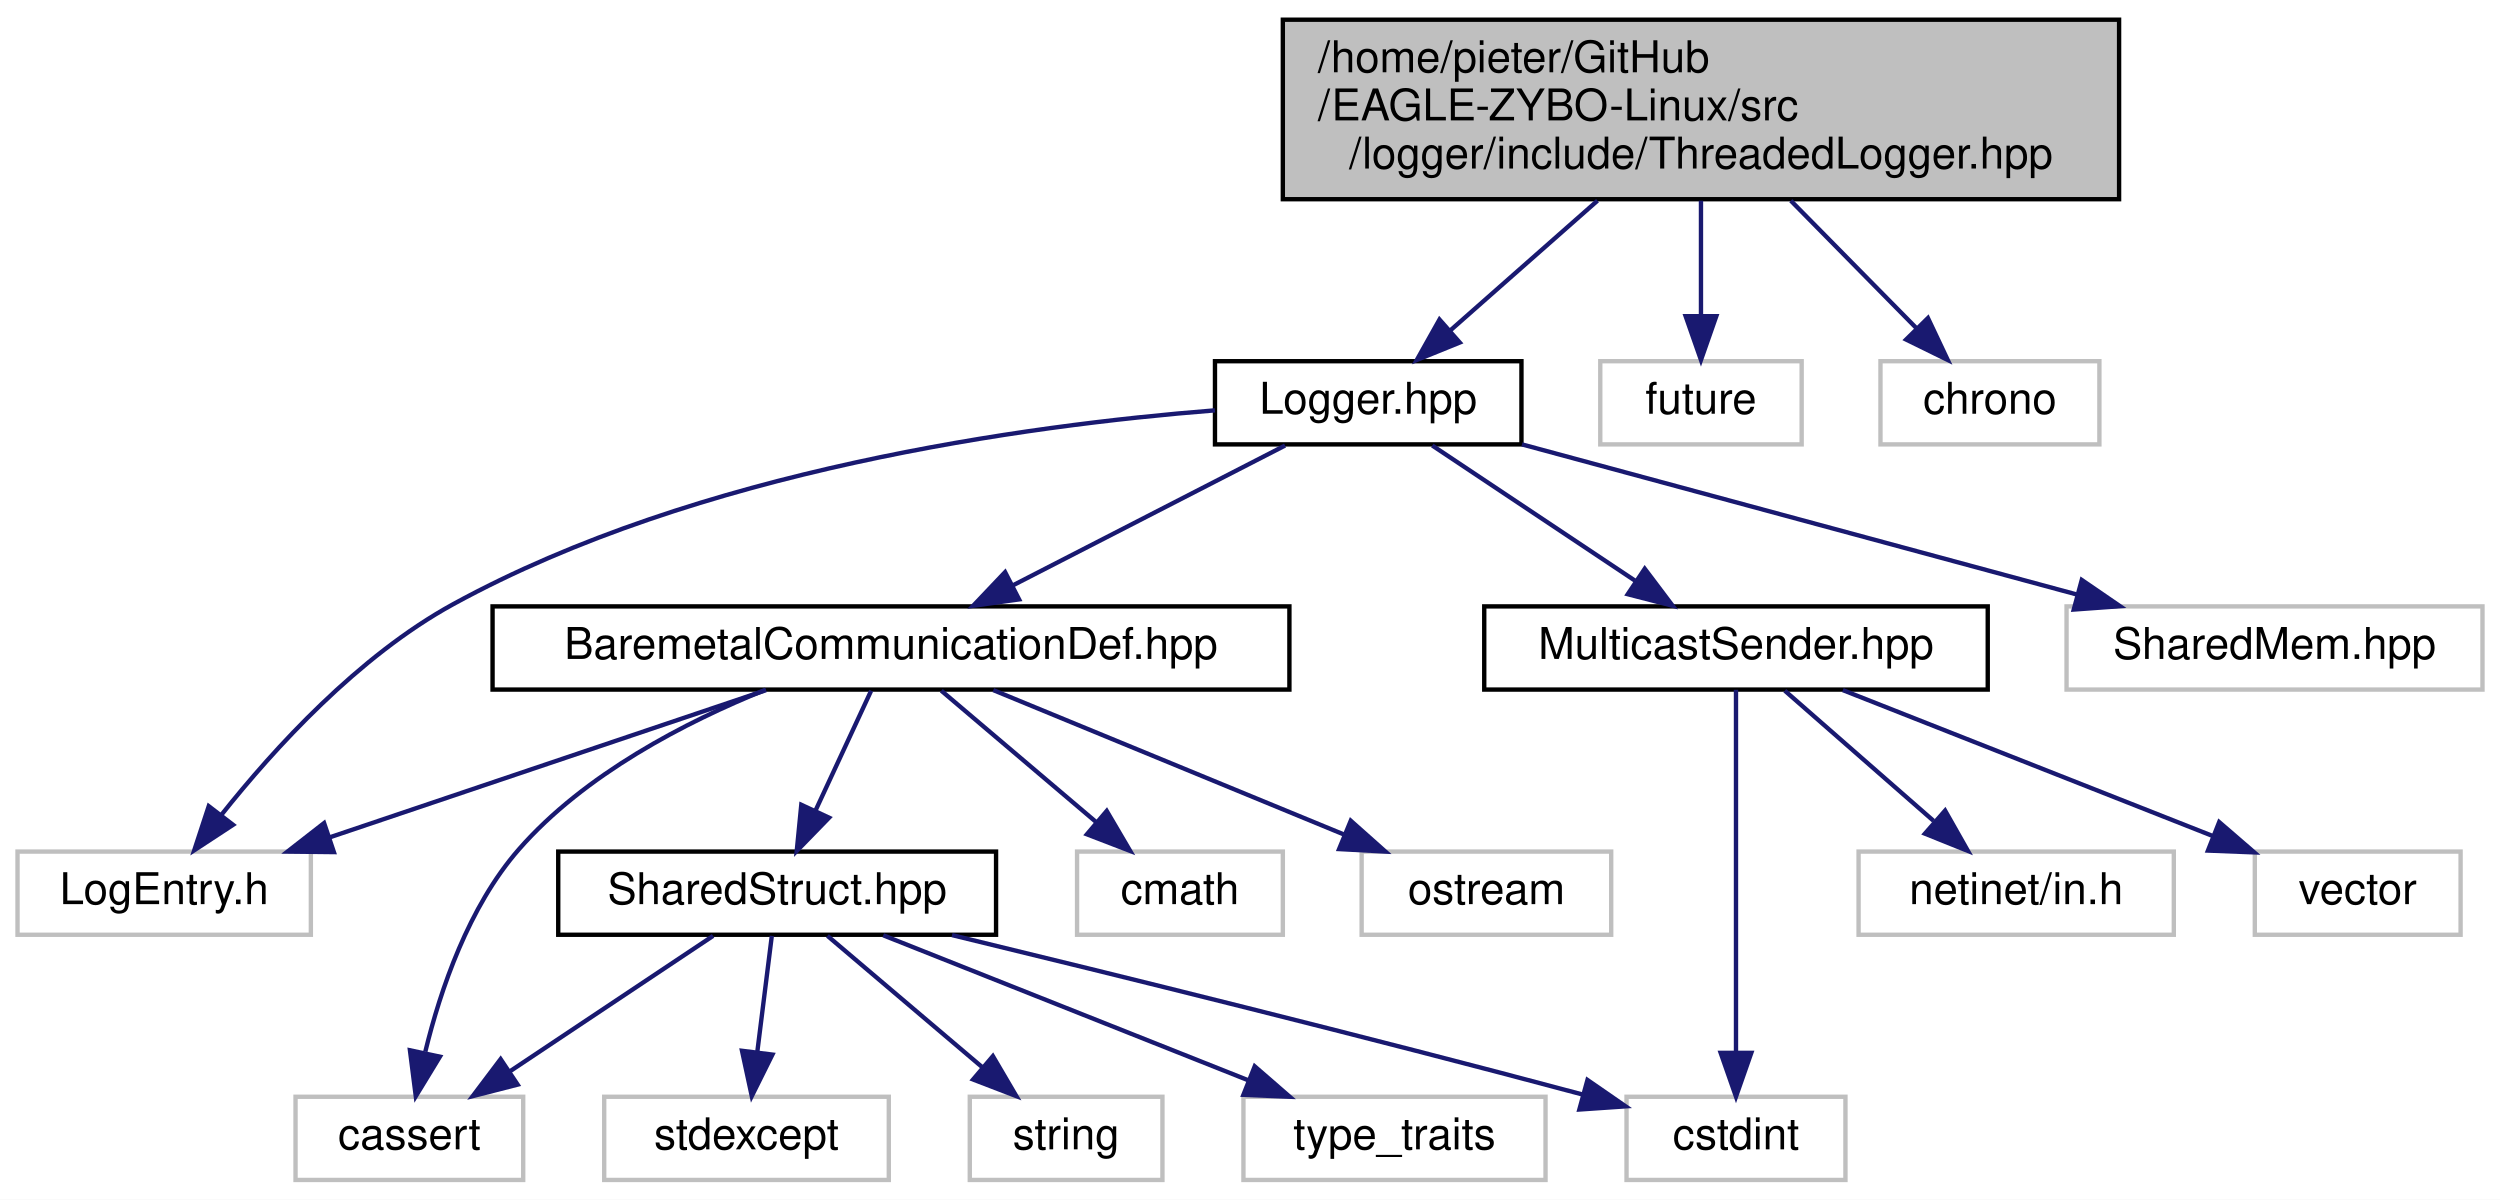
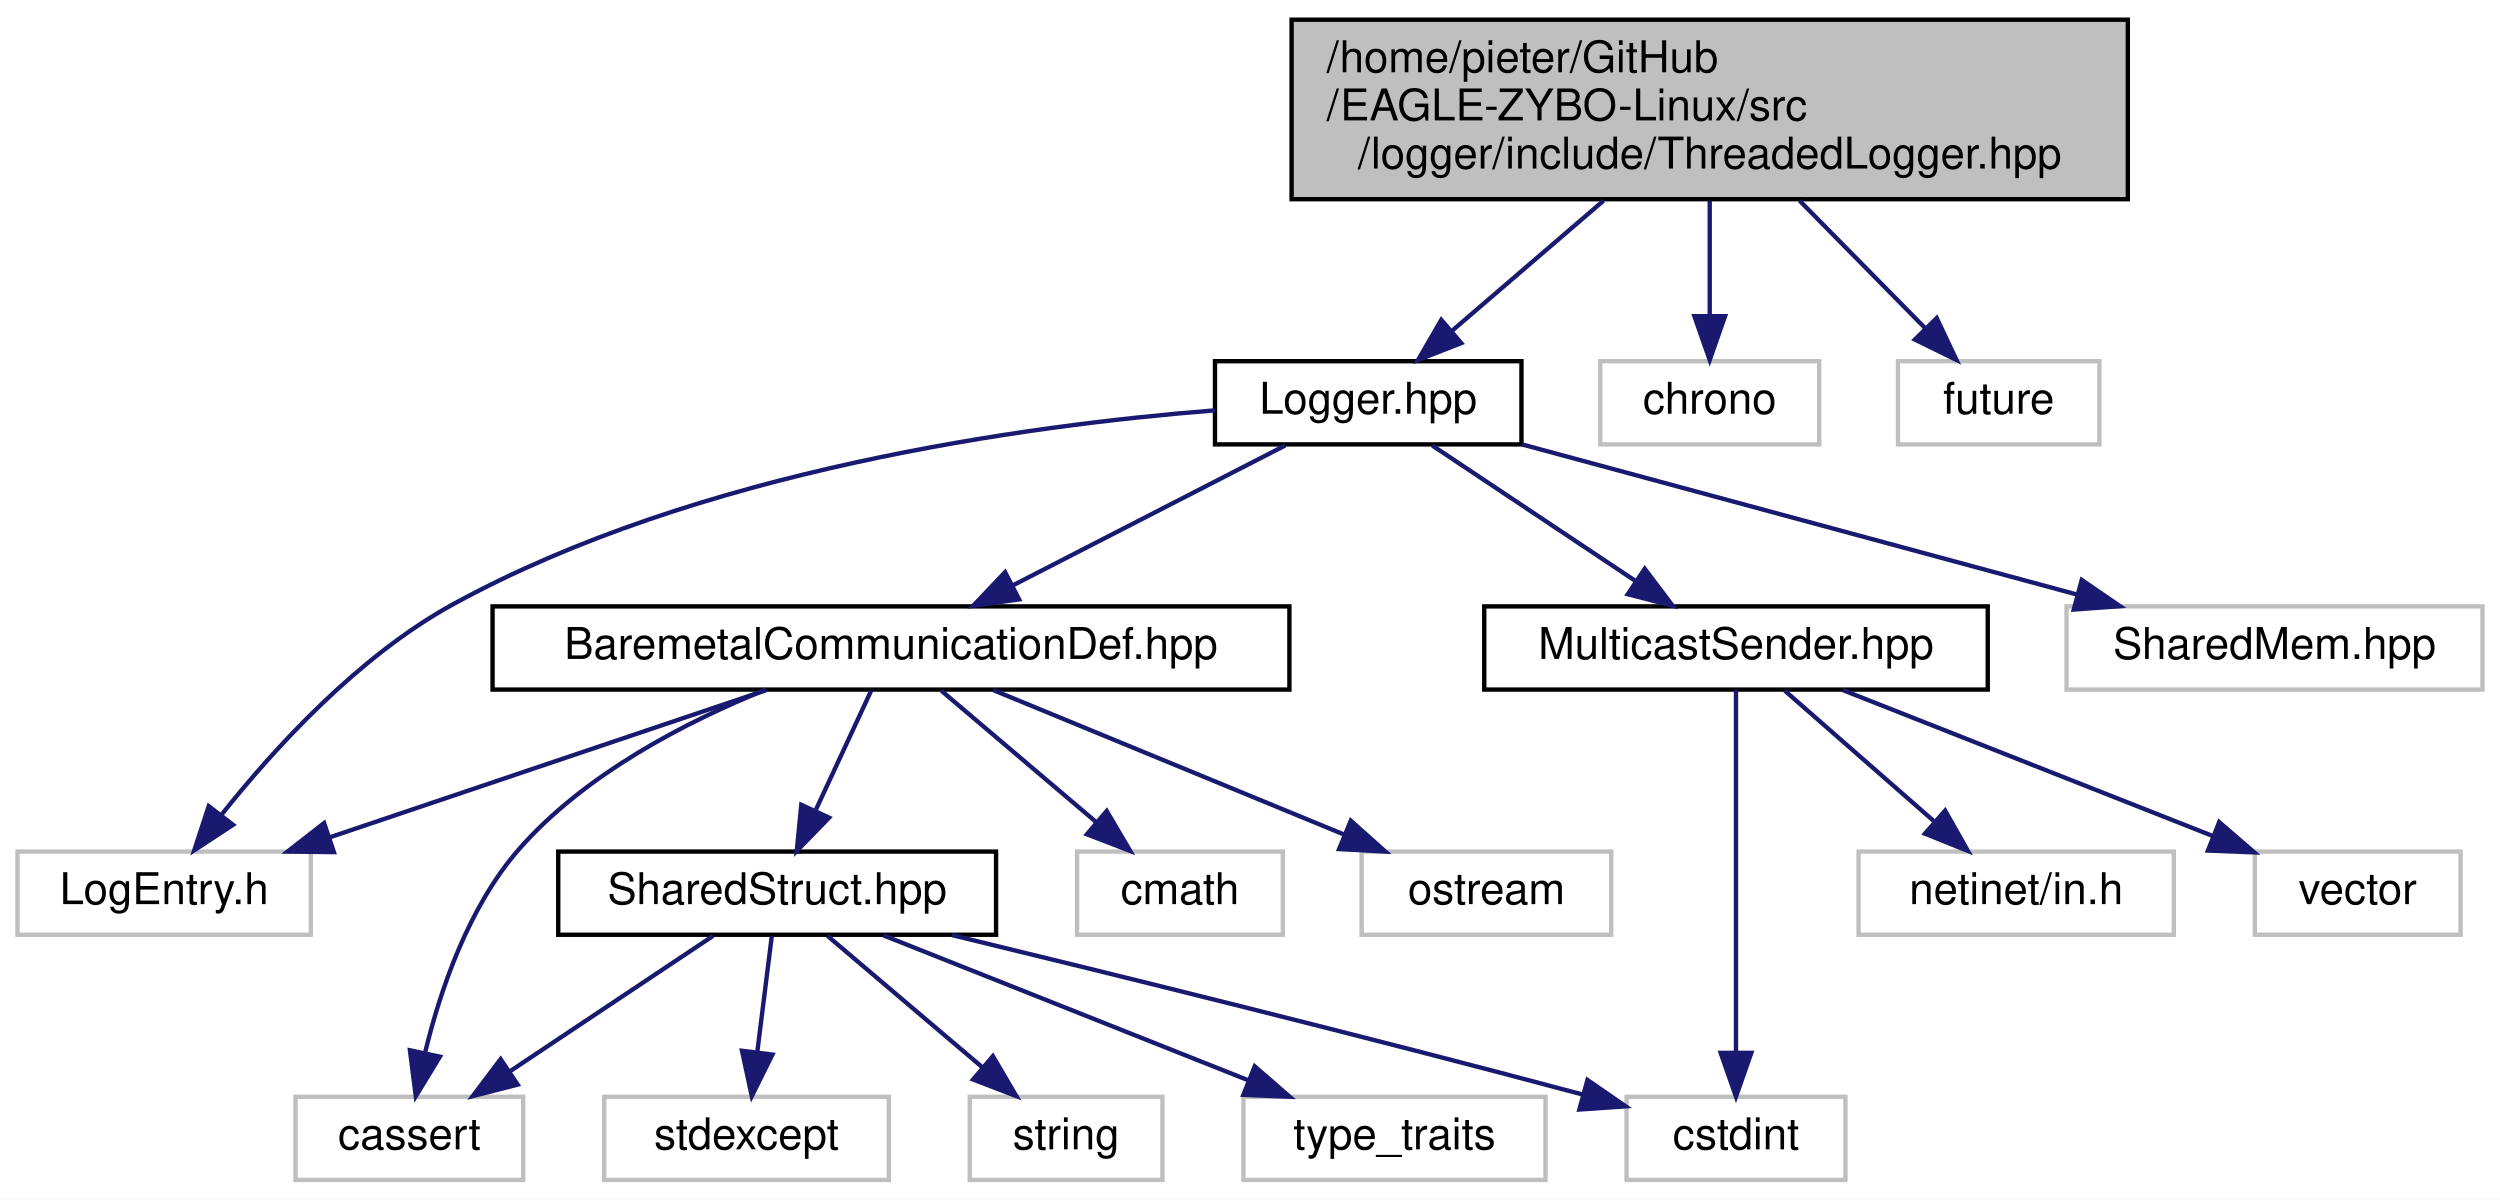
<svg xmlns="http://www.w3.org/2000/svg" xmlns:xlink="http://www.w3.org/1999/xlink" width="571pt" height="274pt" viewBox="0.00 0.00 571.00 274.00">
  <g id="graph0" class="graph" transform="scale(1 1) rotate(0) translate(4 270)">
    <polygon fill="#ffffff" stroke="transparent" points="-4,4 -4,-270 567,-270 567,4 -4,4" />
    <g id="node1" class="node">
      <g id="a_node1">
        <a xlink:title=" ">
-           <polygon fill="#bfbfbf" stroke="#000000" points="289,-224.5 289,-265.5 480,-265.5 480,-224.5 289,-224.5" />
-           <text text-anchor="start" x="297" y="-253.5" font-family="Helvetica,sans-Serif" font-size="10.00" fill="#000000">/home/pieter/GitHub</text>
-           <text text-anchor="start" x="297" y="-242.5" font-family="Helvetica,sans-Serif" font-size="10.00" fill="#000000">/EAGLE-ZYBO-Linux/src</text>
-           <text text-anchor="middle" x="384.5" y="-231.5" font-family="Helvetica,sans-Serif" font-size="10.00" fill="#000000">/logger/include/ThreadedLogger.hpp</text>
+           <polygon fill="#bfbfbf" stroke="#000000" points="291,-224.5 291,-265.5 482,-265.5 482,-224.5 291,-224.5" />
+           <text text-anchor="start" x="299" y="-253.5" font-family="Helvetica,sans-Serif" font-size="10.00" fill="#000000">/home/pieter/GitHub</text>
+           <text text-anchor="start" x="299" y="-242.5" font-family="Helvetica,sans-Serif" font-size="10.00" fill="#000000">/EAGLE-ZYBO-Linux/src</text>
+           <text text-anchor="middle" x="386.5" y="-231.5" font-family="Helvetica,sans-Serif" font-size="10.00" fill="#000000">/logger/include/ThreadedLogger.hpp</text>
        </a>
      </g>
    </g>
    <g id="node2" class="node">
      <g id="a_node2">
        <a xlink:href="Logger_8hpp.html" target="_top" xlink:title=" ">
          <polygon fill="#ffffff" stroke="#000000" points="273.5,-168.5 273.5,-187.5 343.5,-187.5 343.5,-168.5 273.5,-168.5" />
          <text text-anchor="middle" x="308.5" y="-175.5" font-family="Helvetica,sans-Serif" font-size="10.00" fill="#000000">Logger.hpp</text>
        </a>
      </g>
    </g>
    <g id="edge1" class="edge">
-       <path fill="none" stroke="#191970" d="M360.87,-224.168C350.005,-214.59 337.302,-203.391 327.128,-194.422" />
-       <polygon fill="#191970" stroke="#191970" points="329.41,-191.768 319.594,-187.78 324.781,-197.019 329.41,-191.768" />
+       <path fill="none" stroke="#191970" d="M362.248,-224.168C351.097,-214.59 338.06,-203.391 327.618,-194.422" />
+       <polygon fill="#191970" stroke="#191970" points="329.752,-191.641 319.886,-187.78 325.191,-196.951 329.752,-191.641" />
    </g>
    <g id="node17" class="node">
      <g id="a_node17">
        <a xlink:title=" ">
-           <polygon fill="#ffffff" stroke="#bfbfbf" points="361.5,-168.5 361.5,-187.5 407.5,-187.5 407.5,-168.5 361.5,-168.5" />
-           <text text-anchor="middle" x="384.5" y="-175.5" font-family="Helvetica,sans-Serif" font-size="10.00" fill="#000000">future</text>
+           <polygon fill="#ffffff" stroke="#bfbfbf" points="361.5,-168.5 361.5,-187.5 411.5,-187.5 411.5,-168.5 361.5,-168.5" />
+           <text text-anchor="middle" x="386.5" y="-175.5" font-family="Helvetica,sans-Serif" font-size="10.00" fill="#000000">chrono</text>
        </a>
      </g>
    </g>
    <g id="edge19" class="edge">
-       <path fill="none" stroke="#191970" d="M384.5,-224.168C384.5,-215.823 384.5,-206.247 384.5,-197.988" />
-       <polygon fill="#191970" stroke="#191970" points="388,-197.78 384.5,-187.78 381,-197.78 388,-197.78" />
+       <path fill="none" stroke="#191970" d="M386.5,-224.168C386.5,-215.823 386.5,-206.247 386.5,-197.988" />
+       <polygon fill="#191970" stroke="#191970" points="390,-197.78 386.5,-187.78 383,-197.78 390,-197.78" />
    </g>
    <g id="node18" class="node">
      <g id="a_node18">
        <a xlink:title=" ">
-           <polygon fill="#ffffff" stroke="#bfbfbf" points="425.5,-168.5 425.5,-187.5 475.5,-187.5 475.5,-168.5 425.5,-168.5" />
-           <text text-anchor="middle" x="450.5" y="-175.5" font-family="Helvetica,sans-Serif" font-size="10.00" fill="#000000">chrono</text>
+           <polygon fill="#ffffff" stroke="#bfbfbf" points="429.5,-168.5 429.5,-187.5 475.5,-187.5 475.5,-168.5 429.5,-168.5" />
+           <text text-anchor="middle" x="452.5" y="-175.5" font-family="Helvetica,sans-Serif" font-size="10.00" fill="#000000">future</text>
        </a>
      </g>
    </g>
    <g id="edge20" class="edge">
-       <path fill="none" stroke="#191970" d="M405.021,-224.168C414.269,-214.779 425.052,-203.834 433.796,-194.957" />
-       <polygon fill="#191970" stroke="#191970" points="436.341,-197.361 440.865,-187.78 431.354,-192.448 436.341,-197.361" />
+       <path fill="none" stroke="#191970" d="M407.021,-224.168C416.269,-214.779 427.052,-203.834 435.796,-194.957" />
+       <polygon fill="#191970" stroke="#191970" points="438.341,-197.361 442.865,-187.78 433.354,-192.448 438.341,-197.361" />
    </g>
    <g id="node3" class="node">
      <g id="a_node3">
        <a xlink:href="BaremetalCommunicationDef_8hpp.html" target="_top" xlink:title=" ">
          <polygon fill="#ffffff" stroke="#000000" points="108.5,-112.5 108.5,-131.5 290.5,-131.5 290.5,-112.5 108.5,-112.5" />
          <text text-anchor="middle" x="199.5" y="-119.5" font-family="Helvetica,sans-Serif" font-size="10.00" fill="#000000">BaremetalCommunicationDef.hpp</text>
        </a>
      </g>
    </g>
    <g id="edge2" class="edge">
      <path fill="none" stroke="#191970" d="M289.514,-168.245C272.321,-159.412 246.776,-146.289 227.287,-136.276" />
      <polygon fill="#191970" stroke="#191970" points="228.763,-133.099 218.269,-131.643 225.564,-139.326 228.763,-133.099" />
    </g>
    <g id="node4" class="node">
      <g id="a_node4">
        <a xlink:title=" ">
          <polygon fill="#ffffff" stroke="#bfbfbf" points="0,-56.5 0,-75.5 67,-75.5 67,-56.5 0,-56.5" />
          <text text-anchor="middle" x="33.5" y="-63.5" font-family="Helvetica,sans-Serif" font-size="10.00" fill="#000000">LogEntry.h</text>
        </a>
      </g>
    </g>
    <g id="edge13" class="edge">
      <path fill="none" stroke="#191970" d="M273.486,-176.277C230.192,-172.849 155.386,-162.605 99.5,-132 77.876,-120.158 58.644,-99.081 46.598,-83.928" />
      <polygon fill="#191970" stroke="#191970" points="49.233,-81.613 40.372,-75.805 43.677,-85.871 49.233,-81.613" />
    </g>
    <g id="node13" class="node">
      <g id="a_node13">
        <a xlink:href="MulticastSender_8hpp.html" target="_top" xlink:title=" ">
          <polygon fill="#ffffff" stroke="#000000" points="335,-112.5 335,-131.5 450,-131.5 450,-112.5 335,-112.5" />
          <text text-anchor="middle" x="392.5" y="-119.5" font-family="Helvetica,sans-Serif" font-size="10.00" fill="#000000">MulticastSender.hpp</text>
        </a>
      </g>
    </g>
    <g id="edge14" class="edge">
      <path fill="none" stroke="#191970" d="M323.132,-168.245C335.899,-159.734 354.644,-147.238 369.43,-137.38" />
      <polygon fill="#191970" stroke="#191970" points="371.657,-140.102 378.036,-131.643 367.774,-134.278 371.657,-140.102" />
    </g>
    <g id="node16" class="node">
      <g id="a_node16">
        <a xlink:title=" ">
          <polygon fill="#ffffff" stroke="#bfbfbf" points="468,-112.5 468,-131.5 563,-131.5 563,-112.5 468,-112.5" />
          <text text-anchor="middle" x="515.5" y="-119.5" font-family="Helvetica,sans-Serif" font-size="10.00" fill="#000000">SharedMem.hpp</text>
        </a>
      </g>
    </g>
    <g id="edge18" class="edge">
      <path fill="none" stroke="#191970" d="M343.615,-168.5C378.557,-159.047 432.322,-144.502 470.404,-134.2" />
      <polygon fill="#191970" stroke="#191970" points="471.474,-137.536 480.213,-131.546 469.646,-130.779 471.474,-137.536" />
    </g>
    <g id="edge3" class="edge">
      <path fill="none" stroke="#191970" d="M170.964,-112.373C143.48,-103.102 101.731,-89.018 71.455,-78.804" />
      <polygon fill="#191970" stroke="#191970" points="72.258,-75.381 61.664,-75.501 70.021,-82.014 72.258,-75.381" />
    </g>
    <g id="node5" class="node">
      <g id="a_node5">
        <a xlink:href="SharedStruct_8hpp.html" target="_top" xlink:title=" ">
          <polygon fill="#ffffff" stroke="#000000" points="123.5,-56.5 123.5,-75.5 223.5,-75.5 223.5,-56.5 123.5,-56.5" />
          <text text-anchor="middle" x="173.5" y="-63.5" font-family="Helvetica,sans-Serif" font-size="10.00" fill="#000000">SharedStruct.hpp</text>
        </a>
      </g>
    </g>
    <g id="edge4" class="edge">
      <path fill="none" stroke="#191970" d="M194.971,-112.246C191.467,-104.697 186.507,-94.016 182.238,-84.82" />
      <polygon fill="#191970" stroke="#191970" points="185.363,-83.239 177.977,-75.643 179.014,-86.187 185.363,-83.239" />
    </g>
    <g id="node6" class="node">
      <g id="a_node6">
        <a xlink:title=" ">
          <polygon fill="#ffffff" stroke="#bfbfbf" points="63.5,-.5 63.5,-19.5 115.5,-19.5 115.5,-.5 63.5,-.5" />
          <text text-anchor="middle" x="89.5" y="-7.5" font-family="Helvetica,sans-Serif" font-size="10.00" fill="#000000">cassert</text>
        </a>
      </g>
    </g>
    <g id="edge10" class="edge">
      <path fill="none" stroke="#191970" d="M170.88,-112.478C152.571,-105.088 129.52,-93.18 114.5,-76 103.046,-62.898 96.606,-44.019 93.142,-29.806" />
      <polygon fill="#191970" stroke="#191970" points="96.475,-28.655 90.964,-19.607 89.63,-30.117 96.475,-28.655" />
    </g>
    <g id="node11" class="node">
      <g id="a_node11">
        <a xlink:title=" ">
          <polygon fill="#ffffff" stroke="#bfbfbf" points="242,-56.5 242,-75.5 289,-75.5 289,-56.5 242,-56.5" />
          <text text-anchor="middle" x="265.5" y="-63.5" font-family="Helvetica,sans-Serif" font-size="10.00" fill="#000000">cmath</text>
        </a>
      </g>
    </g>
    <g id="edge11" class="edge">
      <path fill="none" stroke="#191970" d="M210.996,-112.246C220.744,-103.975 234.926,-91.942 246.38,-82.223" />
      <polygon fill="#191970" stroke="#191970" points="248.775,-84.781 254.135,-75.643 244.246,-79.444 248.775,-84.781" />
    </g>
    <g id="node12" class="node">
      <g id="a_node12">
        <a xlink:title=" ">
          <polygon fill="#ffffff" stroke="#bfbfbf" points="307,-56.5 307,-75.5 364,-75.5 364,-56.5 307,-56.5" />
          <text text-anchor="middle" x="335.5" y="-63.5" font-family="Helvetica,sans-Serif" font-size="10.00" fill="#000000">ostream</text>
        </a>
      </g>
    </g>
    <g id="edge12" class="edge">
      <path fill="none" stroke="#191970" d="M222.879,-112.373C245.005,-103.263 278.413,-89.506 303.102,-79.34" />
      <polygon fill="#191970" stroke="#191970" points="304.512,-82.545 312.426,-75.501 301.846,-76.072 304.512,-82.545" />
    </g>
    <g id="edge5" class="edge">
      <path fill="none" stroke="#191970" d="M158.868,-56.245C146.101,-47.734 127.356,-35.237 112.57,-25.38" />
      <polygon fill="#191970" stroke="#191970" points="114.226,-22.277 103.964,-19.643 110.343,-28.102 114.226,-22.277" />
    </g>
    <g id="node7" class="node">
      <g id="a_node7">
        <a xlink:title=" ">
          <polygon fill="#ffffff" stroke="#bfbfbf" points="367.5,-.5 367.5,-19.5 417.5,-19.5 417.5,-.5 367.5,-.5" />
          <text text-anchor="middle" x="392.5" y="-7.5" font-family="Helvetica,sans-Serif" font-size="10.00" fill="#000000">cstdint</text>
        </a>
      </g>
    </g>
    <g id="edge6" class="edge">
      <path fill="none" stroke="#191970" d="M213.44,-56.422C250.777,-47.371 308.04,-33.244 357.5,-20 357.599,-19.973 357.699,-19.947 357.798,-19.92" />
      <polygon fill="#191970" stroke="#191970" points="358.578,-23.336 367.293,-17.311 356.723,-16.586 358.578,-23.336" />
    </g>
    <g id="node8" class="node">
      <g id="a_node8">
        <a xlink:title=" ">
          <polygon fill="#ffffff" stroke="#bfbfbf" points="134,-.5 134,-19.5 199,-19.5 199,-.5 134,-.5" />
          <text text-anchor="middle" x="166.5" y="-7.5" font-family="Helvetica,sans-Serif" font-size="10.00" fill="#000000">stdexcept</text>
        </a>
      </g>
    </g>
    <g id="edge7" class="edge">
      <path fill="none" stroke="#191970" d="M172.281,-56.245C171.367,-48.938 170.087,-38.694 168.963,-29.705" />
      <polygon fill="#191970" stroke="#191970" points="172.419,-29.131 167.705,-19.643 165.473,-30 172.419,-29.131" />
    </g>
    <g id="node9" class="node">
      <g id="a_node9">
        <a xlink:title=" ">
          <polygon fill="#ffffff" stroke="#bfbfbf" points="217.5,-.5 217.5,-19.5 261.5,-19.5 261.5,-.5 217.5,-.5" />
          <text text-anchor="middle" x="239.5" y="-7.5" font-family="Helvetica,sans-Serif" font-size="10.00" fill="#000000">string</text>
        </a>
      </g>
    </g>
    <g id="edge8" class="edge">
      <path fill="none" stroke="#191970" d="M184.996,-56.245C194.744,-47.975 208.926,-35.942 220.38,-26.223" />
      <polygon fill="#191970" stroke="#191970" points="222.775,-28.781 228.135,-19.643 218.246,-23.444 222.775,-28.781" />
    </g>
    <g id="node10" class="node">
      <g id="a_node10">
        <a xlink:title=" ">
          <polygon fill="#ffffff" stroke="#bfbfbf" points="280,-.5 280,-19.5 349,-19.5 349,-.5 280,-.5" />
          <text text-anchor="middle" x="314.5" y="-7.5" font-family="Helvetica,sans-Serif" font-size="10.00" fill="#000000">type_traits</text>
        </a>
      </g>
    </g>
    <g id="edge9" class="edge">
      <path fill="none" stroke="#191970" d="M197.739,-56.373C220.779,-47.223 255.621,-33.384 281.25,-23.206" />
      <polygon fill="#191970" stroke="#191970" points="282.576,-26.445 290.577,-19.501 279.992,-19.939 282.576,-26.445" />
    </g>
    <g id="edge15" class="edge">
      <path fill="none" stroke="#191970" d="M392.5,-112.451C392.5,-94.184 392.5,-53.955 392.5,-29.698" />
      <polygon fill="#191970" stroke="#191970" points="396,-29.525 392.5,-19.525 389,-29.525 396,-29.525" />
    </g>
    <g id="node14" class="node">
      <g id="a_node14">
        <a xlink:title=" ">
          <polygon fill="#ffffff" stroke="#bfbfbf" points="420.5,-56.5 420.5,-75.5 492.5,-75.5 492.5,-56.5 420.5,-56.5" />
          <text text-anchor="middle" x="456.5" y="-63.5" font-family="Helvetica,sans-Serif" font-size="10.00" fill="#000000">netinet/in.h</text>
        </a>
      </g>
    </g>
    <g id="edge16" class="edge">
      <path fill="none" stroke="#191970" d="M403.648,-112.246C413.009,-104.055 426.586,-92.175 437.635,-82.507" />
      <polygon fill="#191970" stroke="#191970" points="440.259,-84.862 445.48,-75.643 435.649,-79.594 440.259,-84.862" />
    </g>
    <g id="node15" class="node">
      <g id="a_node15">
        <a xlink:title=" ">
          <polygon fill="#ffffff" stroke="#bfbfbf" points="511,-56.5 511,-75.5 558,-75.5 558,-56.5 511,-56.5" />
          <text text-anchor="middle" x="534.5" y="-63.5" font-family="Helvetica,sans-Serif" font-size="10.00" fill="#000000">vector</text>
        </a>
      </g>
    </g>
    <g id="edge17" class="edge">
      <path fill="none" stroke="#191970" d="M416.911,-112.373C440.255,-103.167 475.63,-89.216 501.483,-79.021" />
      <polygon fill="#191970" stroke="#191970" points="502.861,-82.24 510.88,-75.315 500.293,-75.728 502.861,-82.24" />
    </g>
  </g>
</svg>
